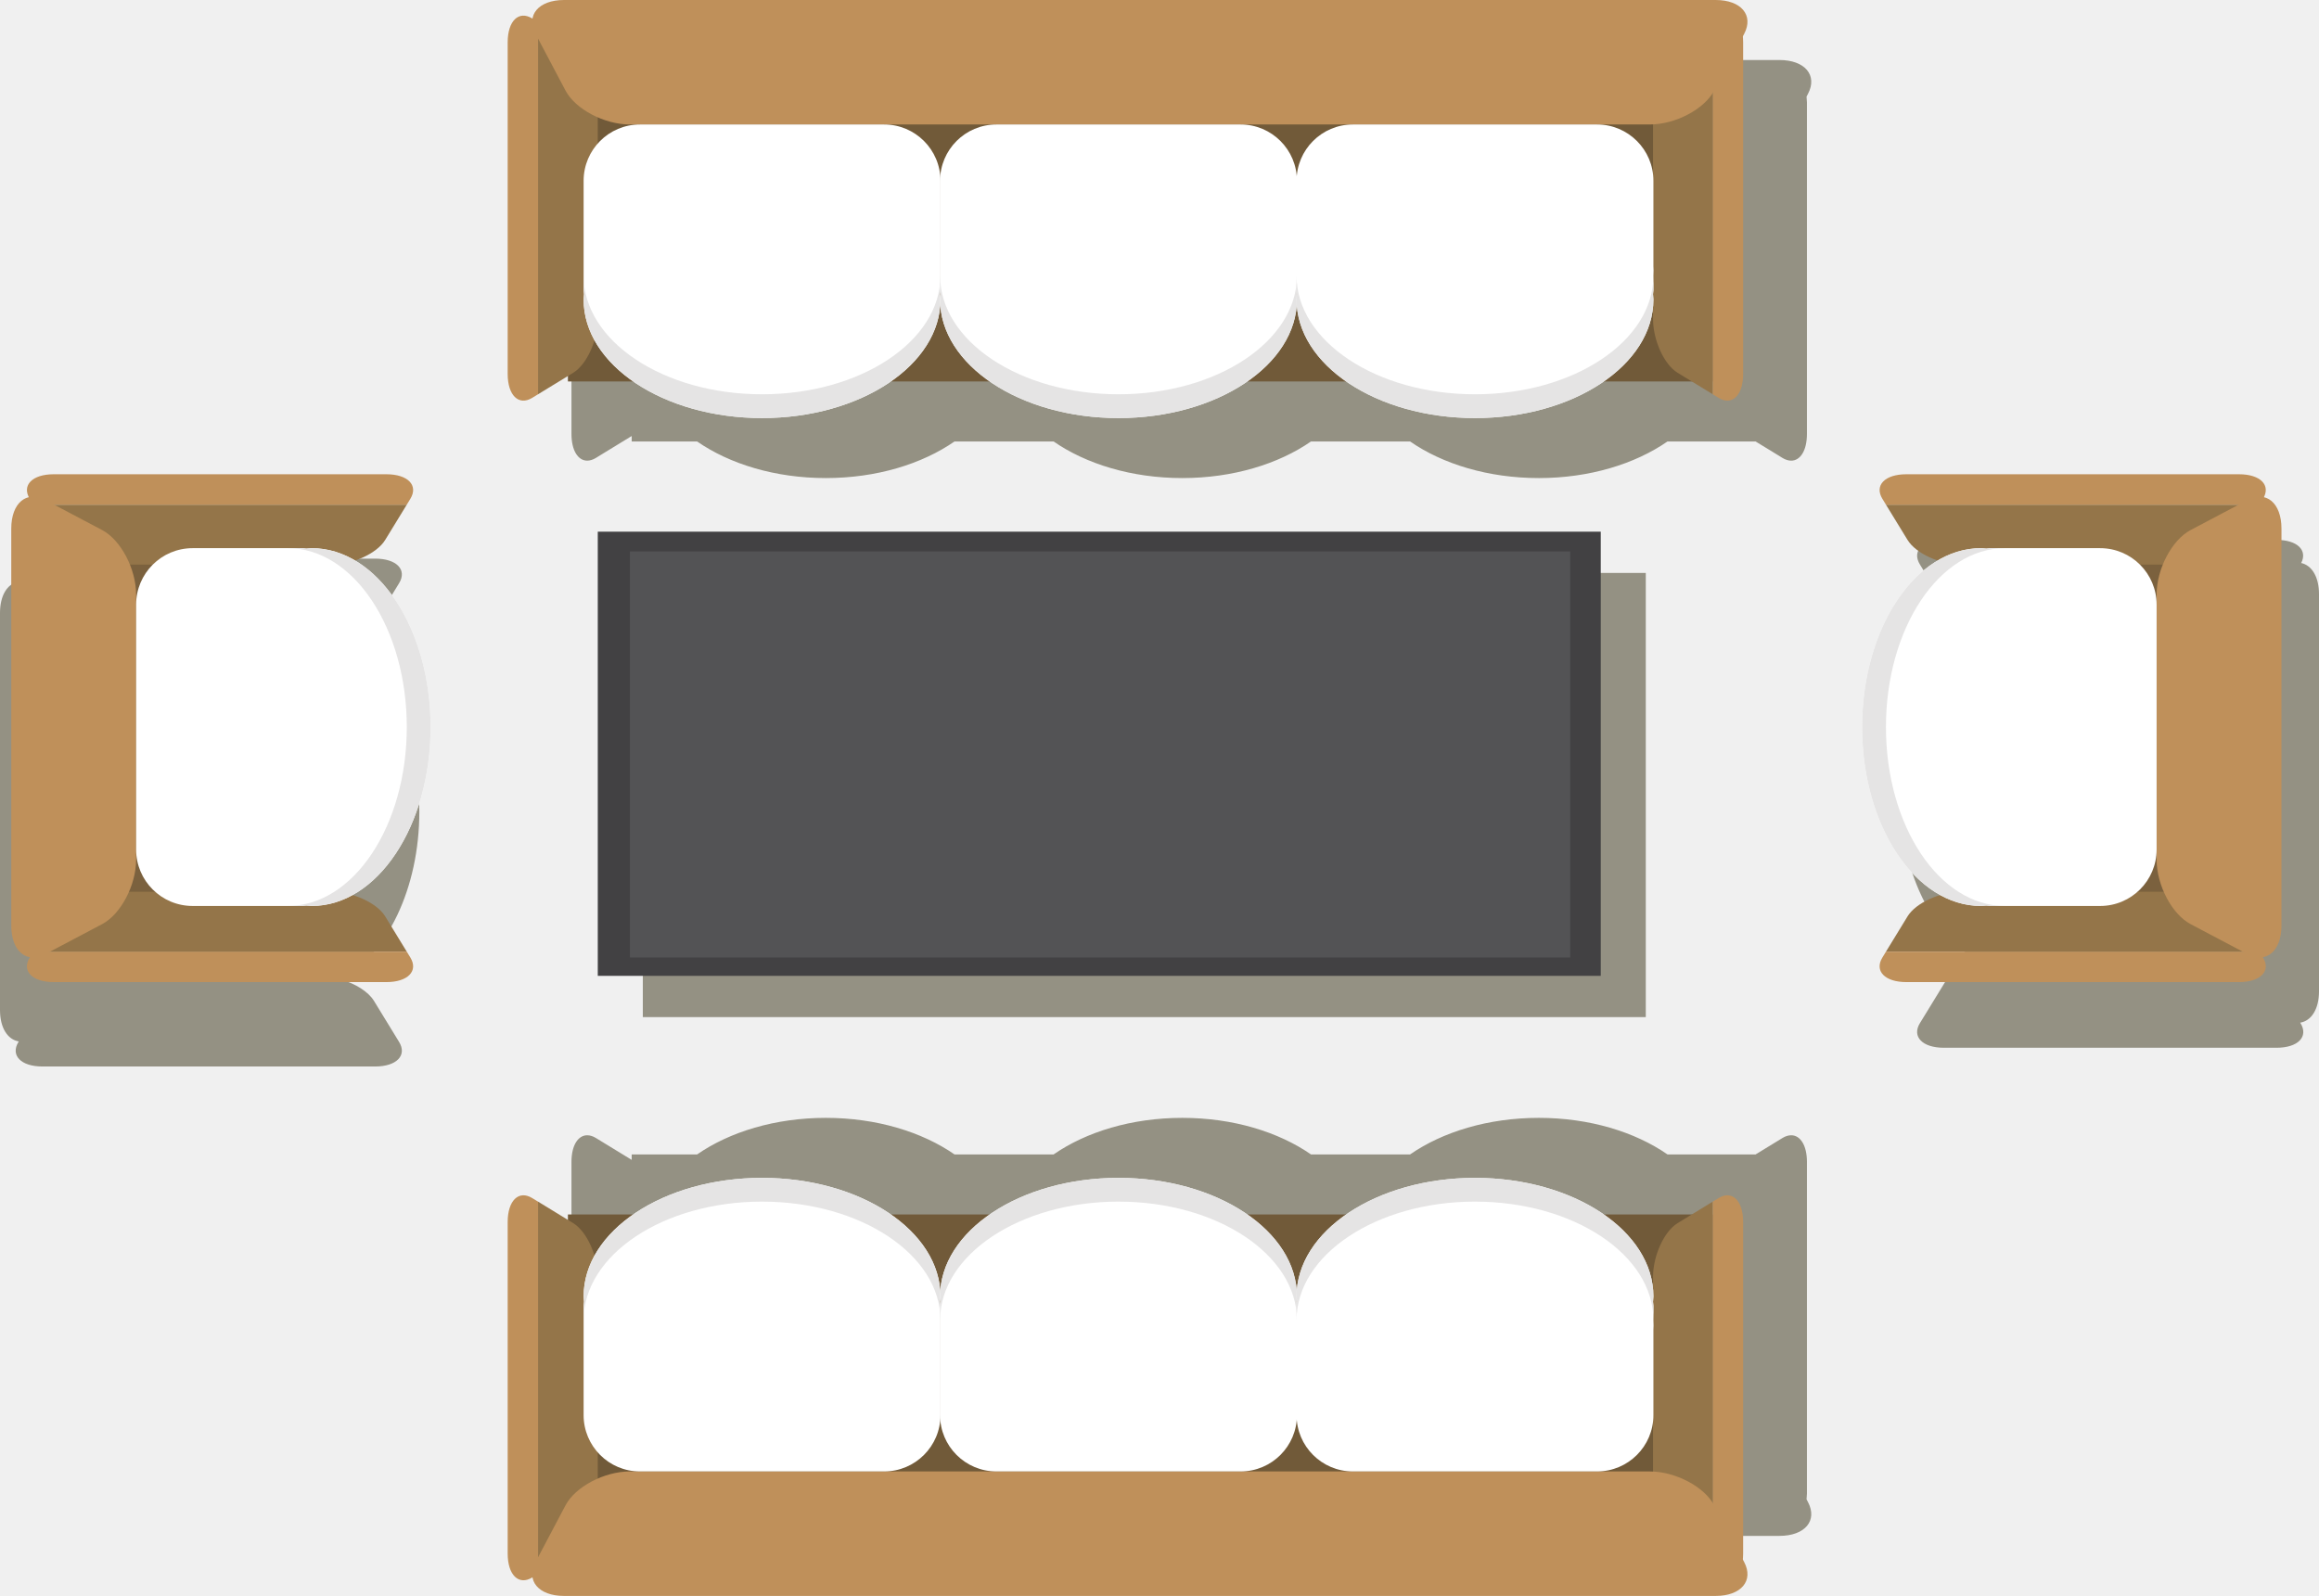
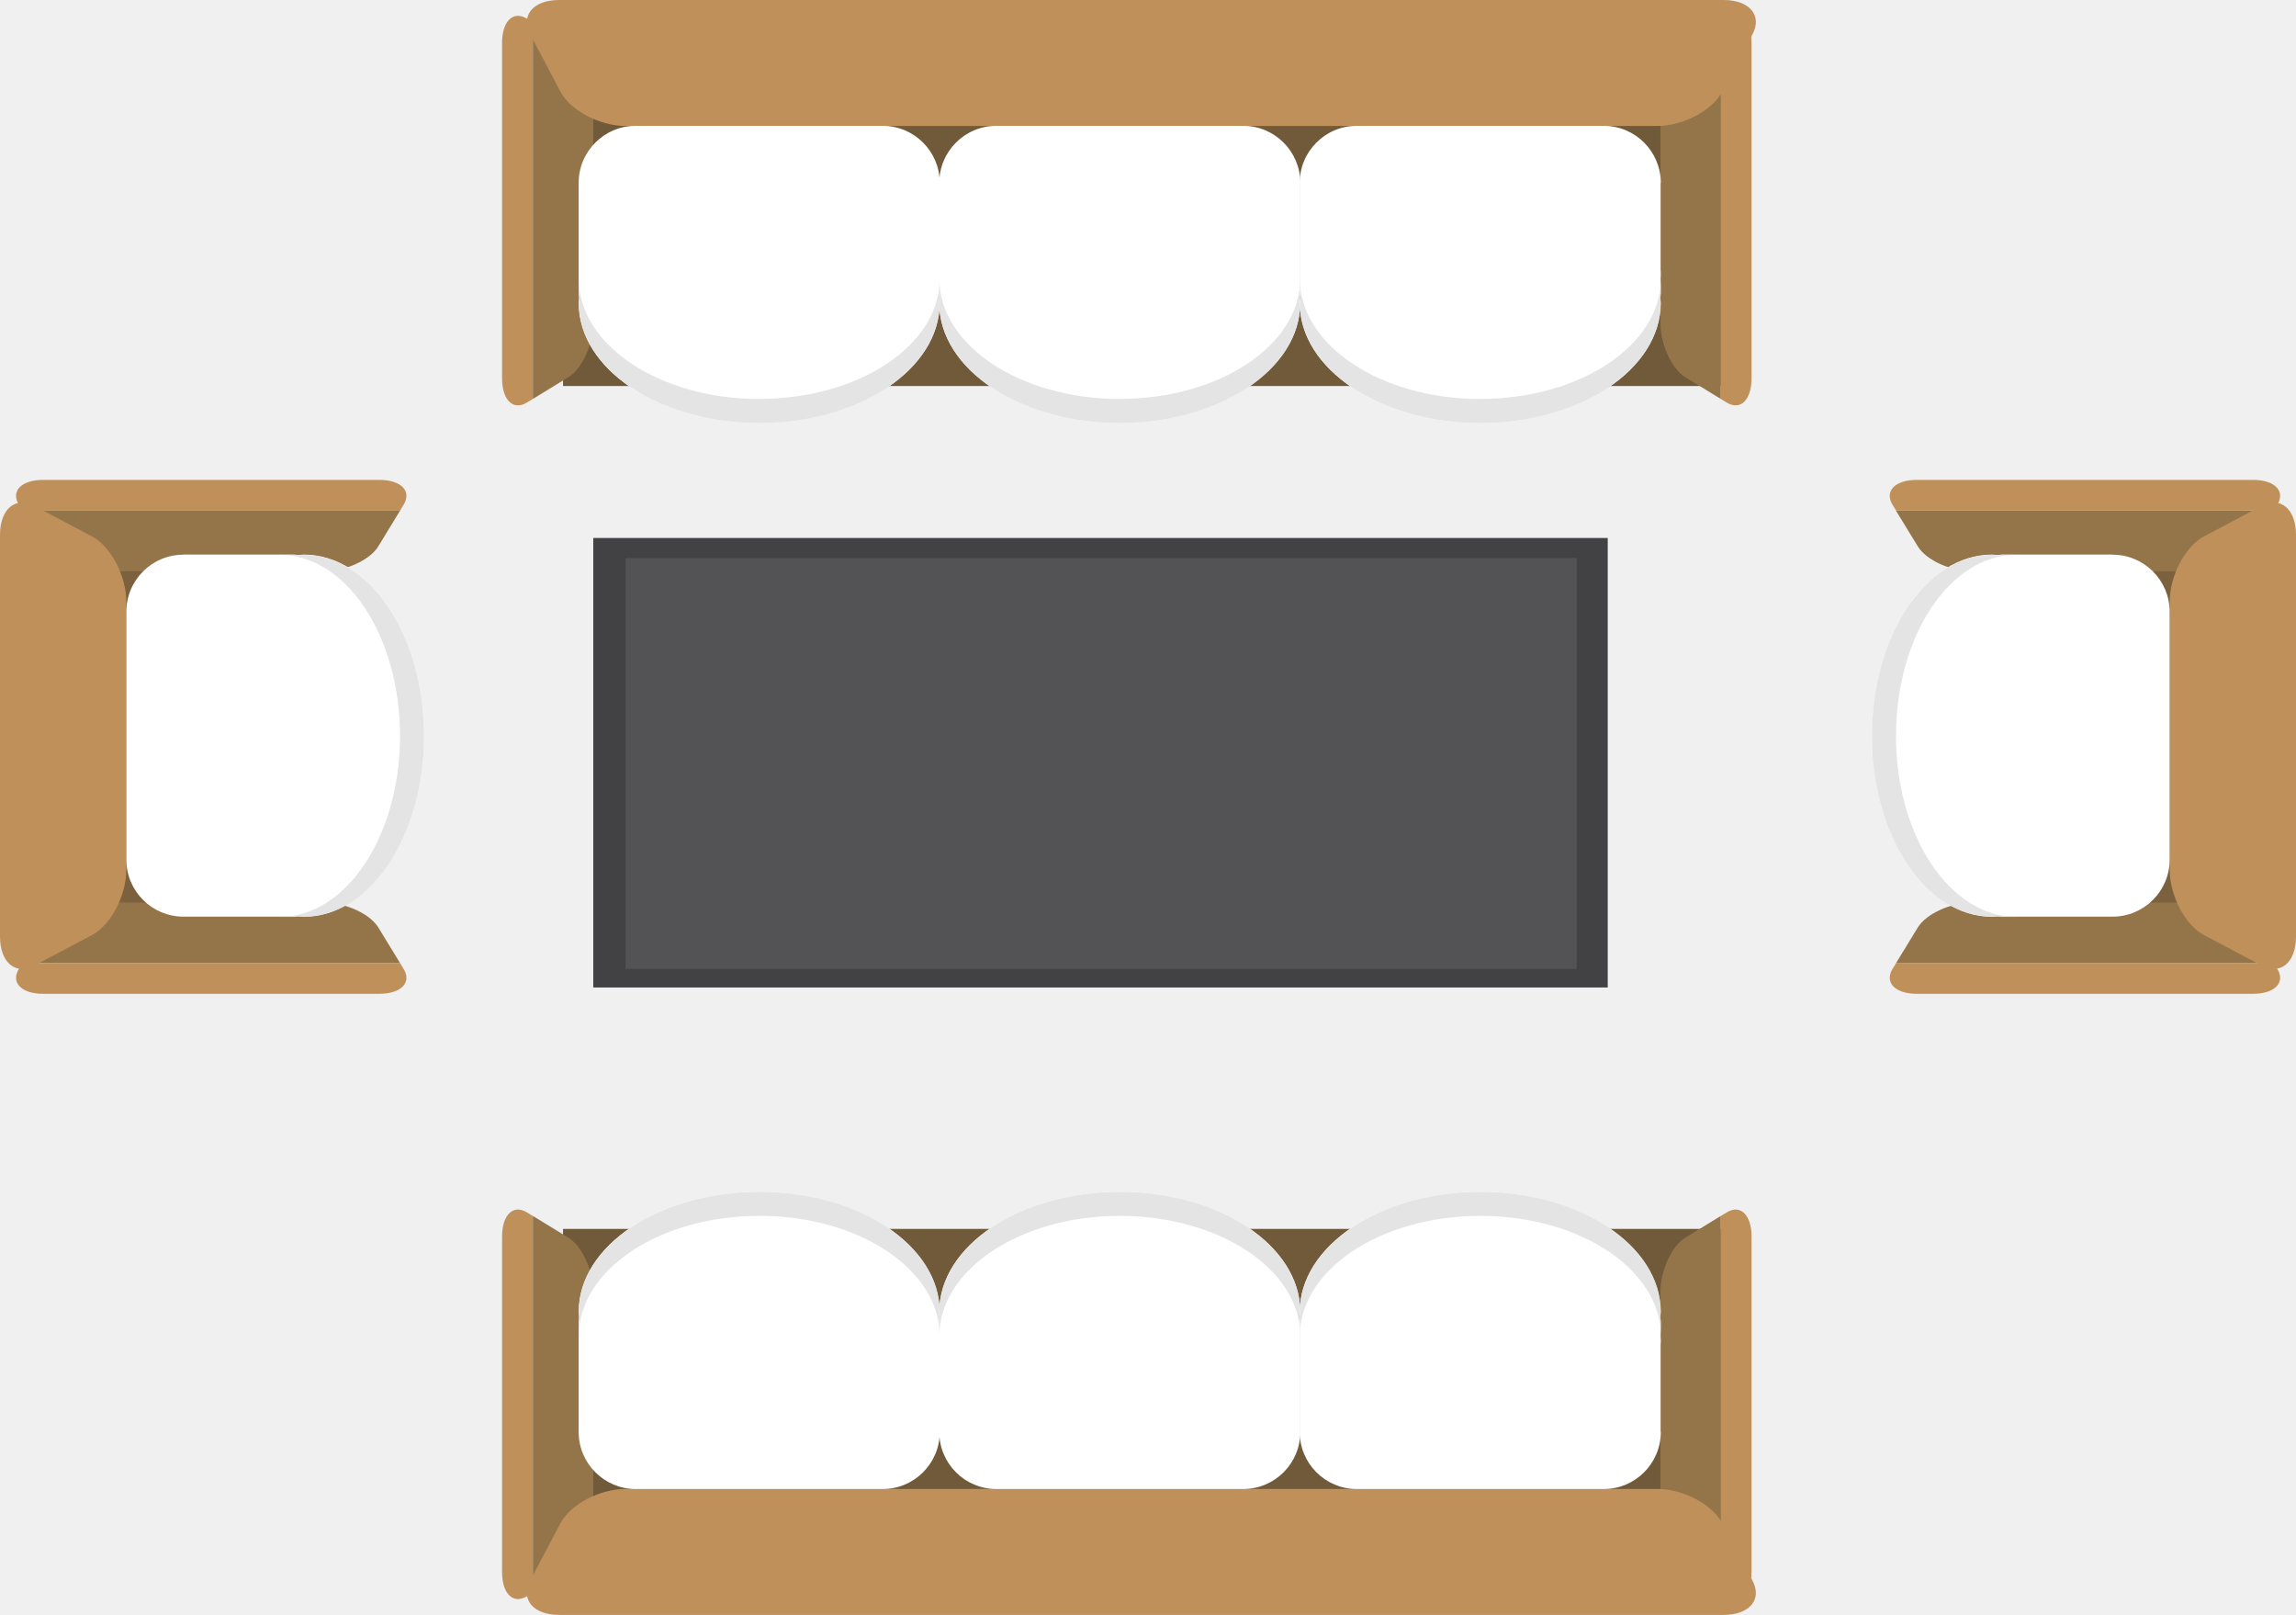
- <svg xmlns="http://www.w3.org/2000/svg" width="246.305mm" height="169.548mm" viewBox="0 0 246.305 169.548" version="1.1" id="svg25029">
-   <defs id="defs25023">
-     <clipPath clipPathUnits="userSpaceOnUse" id="clipPath796">
-       <path d="M 348.234,1498.09 H 240.105 c -6.976,0 -10.484,3.6 -7.792,7.99 l 0.097,0.16 c -3.597,0.6 -6.101,4.35 -6.101,10.23 v 129.06 c 0,5.71 2.363,9.4 5.789,10.16 -2.149,4.17 1.293,7.52 8.007,7.52 h 108.129 c 6.977,0 10.485,-3.6 7.793,-8 l -1.16,-1.9 -7.027,-11.48 c -1.707,-2.79 -5.516,-5.25 -9.856,-6.68 14.407,-8.46 24.625,-29.49 24.625,-54.15 0,-25.14 -10.621,-46.49 -25.468,-54.61 4.679,-1.38 8.882,-3.96 10.699,-6.93 l 7.027,-11.48 1.16,-1.9 c 2.692,-4.39 -0.816,-7.99 -7.793,-7.99" id="path794" />
-     </clipPath>
+ <svg xmlns="http://www.w3.org/2000/svg" id="svg25029" viewBox="0 0 683.5 480.61">
+   <defs>
+     <style>.cls-1{fill:#7b613e;}.cls-2{fill:#d3d2d2;}.cls-3{fill:#947549;}.cls-4{fill:#bf905a;}.cls-5{fill:#fff;}.cls-6{fill:#e5e4e4;}.cls-7{fill:#715a39;}.cls-8{fill:#424143;}.cls-9{fill:#535355;}</style>
  </defs>
-   <g id="layer1" transform="translate(15.05141,43.95281)">
-     <g id="g790" transform="matrix(0.3267648,0,0,-0.3267648,-89.00123,558.8728)">
-       <g id="g792" clip-path="url(#clipPath796)">
-         <path d="M 226.309,1498.09 H 362.61 v 165.121 H 226.309 Z" style="fill:#949183;fill-opacity:1;fill-rule:nonzero;stroke:none" id="path798" />
-       </g>
-     </g>
-     <path d="M 1.7,13.721 V 52.296 H -1.5 V 13.721 H 1.7" style="fill:#7b613e;fill-opacity:1;fill-rule:nonzero;stroke:none;stroke-width:0.327" id="path800" />
-     <path d="M 15.516,14.283 H 14.528 l 0.424,0.046 z" style="fill:#d3d2d2;fill-opacity:1;fill-rule:nonzero;stroke:none;stroke-width:0.327" id="path802" />
-     <path d="m 14.528,52.296 h 0.988 l -0.564,-0.042 z" style="fill:#d3d2d2;fill-opacity:1;fill-rule:nonzero;stroke:none;stroke-width:0.327" id="path804" />
-     <path d="M -9.218,53.397 -11.514,57.152 H 28.153 L 25.857,53.397 C 24.977,51.962 22.392,50.786 20.113,50.786 H -3.476 c -2.28,0 -4.863,1.176 -5.743,2.611" style="fill:#947549;fill-opacity:1;fill-rule:nonzero;stroke:none;stroke-width:0.327" id="path806" />
-     <path d="m -11.894,57.772 c -0.88,1.434 0.267,2.611 2.546,2.611 H 25.986 c 2.28,0 3.426,-1.176 2.546,-2.611 L 28.153,57.152 H -11.514 l -0.379,0.621" style="fill:#bf905a;fill-opacity:1;fill-rule:nonzero;stroke:none;stroke-width:0.327" id="path808" />
-     <path d="M -9.218,13.414 -11.514,9.663 h 39.667 l -2.296,3.751 c -0.879,1.438 -3.464,2.614 -5.744,2.614 H -3.476 c -2.28,0 -4.863,-1.176 -5.743,-2.614" style="fill:#947549;fill-opacity:1;fill-rule:nonzero;stroke:none;stroke-width:0.327" id="path810" />
-     <path d="m -11.894,9.042 c -0.88,-1.438 0.267,-2.611 2.546,-2.611 H 25.986 c 2.28,0 3.426,1.173 2.546,2.611 L 28.153,9.663 H -11.514 l -0.379,-0.621" style="fill:#bf905a;fill-opacity:1;fill-rule:nonzero;stroke:none;stroke-width:0.327" id="path812" />
-     <path d="m -4.203,12.359 c 1.985,1.049 3.608,4.134 3.608,6.856 v 28.154 c 0,2.719 -1.624,5.807 -3.608,6.856 l -6.044,3.192 c -1.985,1.049 -3.608,-0.32 -3.608,-3.039 v -42.172 c 0,-2.722 1.624,-4.088 3.608,-3.039 l 6.044,3.192" style="fill:#bf905a;fill-opacity:1;fill-rule:nonzero;stroke:none;stroke-width:0.327" id="path814" />
-     <path d="m 5.411,14.283 c -3.318,0 -6.006,2.689 -6.006,6.006 v 26.004 c 0,3.317 2.688,6.003 6.006,6.003 H 17.058 l 0.425,-0.042 0.564,0.042 c 6.978,0 12.635,-8.509 12.635,-19.005 0,-10.496 -5.657,-19.008 -12.635,-19.008 l -0.564,0.046 -0.425,-0.046 H 5.411" style="fill:#ffffff;fill-opacity:1;fill-rule:nonzero;stroke:none;stroke-width:0.327" id="path816" />
-     <path d="m 28.153,33.291 c 0,10.496 -5.658,19.005 -12.637,19.005 h 1.542 l 0.425,-0.042 0.564,0.042 c 6.978,0 12.635,-8.509 12.635,-19.005 0,-10.496 -5.657,-19.008 -12.635,-19.008 l -0.564,0.046 -0.425,-0.046 h -1.542 c 6.978,0 12.637,8.512 12.637,19.008" style="fill:#e5e4e4;fill-opacity:1;fill-rule:nonzero;stroke:none;stroke-width:0.327" id="path818" />
-     <path d="m 226.744,67.36 h -35.333 c -2.28,0 -3.425,-1.18 -2.546,-2.614 l 0.381,-0.621 2.296,-3.751 c 0.592,-0.97 1.967,-1.814 3.496,-2.261 -4.852,-2.657 -8.324,-9.633 -8.324,-17.848 0,-8.058 3.341,-14.93 8.047,-17.694 -1.417,-0.467 -2.661,-1.271 -3.219,-2.183 l -2.296,-3.751 -0.381,-0.621 c -0.878,-1.438 0.267,-2.611 2.546,-2.611 h 35.333 c 2.196,0 3.319,1.091 2.618,2.454 1.12,0.252 1.892,1.454 1.892,3.32 v 42.172 c 0,1.921 -0.82,3.147 -1.994,3.343 l 0.03,0.052 c 0.88,1.434 -0.267,2.614 -2.546,2.614" style="fill:#949183;fill-opacity:1;fill-rule:nonzero;stroke:none;stroke-width:0.327" id="path820" />
-     <path d="m 211.712,13.721 v 38.575 h 3.2 V 13.721 h -3.2" style="fill:#7b613e;fill-opacity:1;fill-rule:nonzero;stroke:none;stroke-width:0.327" id="path822" />
-     <path d="m 197.896,14.283 h 0.988 l -0.424,0.046 z" style="fill:#d3d2d2;fill-opacity:1;fill-rule:nonzero;stroke:none;stroke-width:0.327" id="path824" />
-     <path d="m 198.884,52.296 h -0.988 l 0.564,-0.042 z" style="fill:#d3d2d2;fill-opacity:1;fill-rule:nonzero;stroke:none;stroke-width:0.327" id="path826" />
-     <path d="m 222.631,53.397 2.296,3.755 h -39.668 l 2.297,-3.755 c 0.879,-1.435 3.464,-2.611 5.744,-2.611 h 23.588 c 2.28,0 4.863,1.176 5.743,2.611" style="fill:#947549;fill-opacity:1;fill-rule:nonzero;stroke:none;stroke-width:0.327" id="path828" />
-     <path d="m 225.306,57.772 c 0.879,1.434 -0.267,2.611 -2.546,2.611 h -35.333 c -2.28,0 -3.425,-1.176 -2.546,-2.611 l 0.379,-0.621 h 39.668 l 0.379,0.621" style="fill:#bf905a;fill-opacity:1;fill-rule:nonzero;stroke:none;stroke-width:0.327" id="path830" />
-     <path d="m 222.631,13.414 2.296,-3.751 h -39.668 l 2.297,3.751 c 0.879,1.438 3.464,2.614 5.744,2.614 h 23.588 c 2.28,0 4.863,-1.176 5.743,-2.614" style="fill:#947549;fill-opacity:1;fill-rule:nonzero;stroke:none;stroke-width:0.327" id="path832" />
-     <path d="m 225.306,9.042 c 0.879,-1.438 -0.267,-2.611 -2.546,-2.611 h -35.333 c -2.28,0 -3.425,1.173 -2.546,2.611 l 0.379,0.621 h 39.668 l 0.379,-0.621" style="fill:#bf905a;fill-opacity:1;fill-rule:nonzero;stroke:none;stroke-width:0.327" id="path834" />
-     <path d="m 217.617,12.359 c -1.986,1.049 -3.61,4.134 -3.61,6.856 v 28.154 c 0,2.719 1.624,5.807 3.61,6.856 l 6.043,3.192 c 1.985,1.049 3.608,-0.32 3.608,-3.039 v -42.172 c 0,-2.722 -1.624,-4.088 -3.608,-3.039 l -6.043,3.192" style="fill:#bf905a;fill-opacity:1;fill-rule:nonzero;stroke:none;stroke-width:0.327" id="path836" />
-     <path d="m 208.003,14.283 c 3.316,0 6.004,2.689 6.004,6.006 v 26.004 c 0,3.317 -2.688,6.003 -6.004,6.003 h -11.649 l -0.425,-0.042 -0.563,0.042 c -6.979,0 -12.637,-8.509 -12.637,-19.005 0,-10.496 5.657,-19.008 12.637,-19.008 l 0.563,0.046 0.425,-0.046 h 11.649" style="fill:#ffffff;fill-opacity:1;fill-rule:nonzero;stroke:none;stroke-width:0.327" id="path838" />
-     <path d="m 185.259,33.291 c 0,10.496 5.659,19.005 12.637,19.005 h -1.542 l -0.425,-0.042 -0.563,0.042 c -6.979,0 -12.637,-8.509 -12.637,-19.005 0,-10.496 5.657,-19.008 12.637,-19.008 l 0.563,0.046 0.425,-0.046 h 1.542 c -6.978,0 -12.637,8.512 -12.637,19.008" style="fill:#e5e4e4;fill-opacity:1;fill-rule:nonzero;stroke:none;stroke-width:0.327" id="path840" />
-     <path d="m 148.385,6.836 c -5.376,0 -10.221,-1.497 -13.669,-3.889 h -10.523 c -3.449,2.392 -8.293,3.889 -13.67,3.889 -5.378,0 -10.222,-1.497 -13.67,-3.889 H 86.331 C 82.881,5.34 78.038,6.836 72.66,6.836 67.284,6.836 62.44,5.34 58.991,2.948 H 52.043 V 2.369 l -3.175,1.941 -0.619,0.382 c -0.327,0.199 -0.641,0.294 -0.93,0.294 -0.977,0 -1.673,-1.082 -1.673,-2.833 V -33.081 c 0,-1.755 0.697,-2.833 1.673,-2.833 0.29,0 0.604,0.095 0.93,0.294 l 0.053,0.033 c 0.195,-1.173 1.417,-1.99 3.333,-1.99 h 26.753 15.3 11.451 15.3 11.452 15.3 26.753 c 2.712,0 4.077,1.621 3.03,3.601 l -0.149,0.284 0.041,0.611 V 2.154 c 0,1.751 -0.697,2.833 -1.675,2.833 -0.289,0 -0.603,-0.095 -0.931,-0.294 L 173.641,4.31 171.412,2.948 h -9.357 c -3.449,2.392 -8.293,3.889 -13.671,3.889" style="fill:#949183;fill-opacity:1;fill-rule:nonzero;stroke:none;stroke-width:0.327" id="path850" />
-     <path d="m 84.839,-14.665 v -0.984 l -0.043,0.422 z" style="fill:#d3d2d2;fill-opacity:1;fill-rule:nonzero;stroke:none;stroke-width:0.327" id="path852" />
-     <path d="m 122.7,-14.665 v -0.984 l -0.042,0.422 z" style="fill:#d3d2d2;fill-opacity:1;fill-rule:nonzero;stroke:none;stroke-width:0.327" id="path854" />
-     <path d="M 166.866,-3.427 H 45.267 V -37.342 H 166.866 v 33.915" style="fill:#715a39;fill-opacity:1;fill-rule:nonzero;stroke:none;stroke-width:0.327" id="path856" />
-     <path d="m 46.934,-15.648 v 0.984 l 0.042,-0.562 z" style="fill:#d3d2d2;fill-opacity:1;fill-rule:nonzero;stroke:none;stroke-width:0.327" id="path858" />
-     <path d="m 45.835,-39.329 -3.742,-2.291 v 39.555 l 3.742,-2.287 c 1.433,-0.879 2.605,-3.454 2.605,-5.728 v -23.521 c 0,-2.274 -1.172,-4.852 -2.605,-5.728" style="fill:#947549;fill-opacity:1;fill-rule:nonzero;stroke:none;stroke-width:0.327" id="path860" />
-     <path d="m 41.475,-41.995 c -1.434,-0.879 -2.605,0.265 -2.605,2.539 v 35.232 c 0,2.274 1.172,3.415 2.605,2.539 l 0.618,-0.379 V -41.62 l -0.618,-0.376" style="fill:#bf905a;fill-opacity:1;fill-rule:nonzero;stroke:none;stroke-width:0.327" id="path862" />
-     <path d="m 163.125,-39.329 3.741,-2.291 v 39.555 l -3.741,-2.287 c -1.434,-0.879 -2.605,-3.454 -2.605,-5.728 v -23.521 c 0,-2.274 1.172,-4.852 2.605,-5.728" style="fill:#947549;fill-opacity:1;fill-rule:nonzero;stroke:none;stroke-width:0.327" id="path864" />
-     <path d="m 167.485,-41.995 c 1.434,-0.879 2.605,0.265 2.605,2.539 v 35.232 c 0,2.274 -1.171,3.415 -2.605,2.539 l -0.619,-0.379 V -41.62 l 0.619,-0.376" style="fill:#bf905a;fill-opacity:1;fill-rule:nonzero;stroke:none;stroke-width:0.327" id="path866" />
-     <path d="M 167.168,-43.953 H 44.86 c -2.713,0 -4.077,1.617 -3.031,3.598 l 3.185,6.026 c 1.047,1.98 4.121,3.601 6.835,3.601 h 26.753 1.322 25.429 1.322 25.43 1.322 26.751 c 2.714,0 5.79,-1.621 6.835,-3.601 l 3.186,-6.026 c 1.046,-1.98 -0.318,-3.598 -3.031,-3.598" style="fill:#bf905a;fill-opacity:1;fill-rule:nonzero;stroke:none;stroke-width:0.327" id="path868" />
-     <path d="m 160.561,-14.665 v -0.984 l -0.042,0.422 z" style="fill:#d3d2d2;fill-opacity:1;fill-rule:nonzero;stroke:none;stroke-width:0.327" id="path870" />
-     <path d="m 84.839,-24.742 c 0,-3.307 -2.682,-5.986 -5.988,-5.986 H 52.921 c -3.307,0 -5.986,2.679 -5.986,5.986 v 11.616 l 0.042,0.422 -0.042,0.562 c 0,6.96 8.484,12.603 18.952,12.603 10.467,0 18.952,-5.643 18.952,-12.603 l -0.043,-0.562 0.043,-0.422 v -11.616" style="fill:#ffffff;fill-opacity:1;fill-rule:nonzero;stroke:none;stroke-width:0.327" id="path872" />
-     <path d="m 65.887,-2.065 c -10.468,0 -18.952,-5.64 -18.952,-12.6 v 1.539 l 0.042,0.422 -0.042,0.562 c 0,6.96 8.484,12.603 18.952,12.603 10.467,0 18.952,-5.643 18.952,-12.603 l -0.043,-0.562 0.043,-0.422 v -1.539 c 0,6.96 -8.486,12.6 -18.952,12.6" style="fill:#e5e4e4;fill-opacity:1;fill-rule:nonzero;stroke:none;stroke-width:0.327" id="path874" />
-     <path d="m 122.7,-24.742 c 0,-3.307 -2.68,-5.986 -5.988,-5.986 H 90.783 c -3.307,0 -5.988,2.679 -5.988,5.986 v 11.616 l 0.043,0.422 -0.043,0.562 c 0,6.96 8.486,12.603 18.952,12.603 10.467,0 18.952,-5.643 18.952,-12.603 l -0.042,-0.562 0.042,-0.422 v -11.616" style="fill:#ffffff;fill-opacity:1;fill-rule:nonzero;stroke:none;stroke-width:0.327" id="path876" />
-     <path d="m 103.748,-2.065 c -10.467,0 -18.952,-5.64 -18.952,-12.6 v 1.539 l 0.043,0.422 -0.043,0.562 c 0,6.96 8.486,12.603 18.952,12.603 10.467,0 18.952,-5.643 18.952,-12.603 l -0.042,-0.562 0.042,-0.422 v -1.539 c 0,6.96 -8.486,12.6 -18.952,12.6" style="fill:#e5e4e4;fill-opacity:1;fill-rule:nonzero;stroke:none;stroke-width:0.327" id="path878" />
-     <path d="m 160.561,-24.742 c 0,-3.307 -2.68,-5.986 -5.986,-5.986 h -25.929 c -3.307,0 -5.988,2.679 -5.988,5.986 v 11.616 l 0.042,0.422 -0.042,0.562 c 0,6.96 8.484,12.603 18.952,12.603 10.467,0 18.951,-5.643 18.951,-12.603 l -0.042,-0.562 0.042,-0.422 v -11.616" style="fill:#ffffff;fill-opacity:1;fill-rule:nonzero;stroke:none;stroke-width:0.327" id="path880" />
-     <path d="m 141.61,-2.065 c -10.468,0 -18.952,-5.64 -18.952,-12.6 v 1.539 l 0.042,0.422 -0.042,0.562 c 0,6.96 8.484,12.603 18.952,12.603 10.467,0 18.951,-5.643 18.951,-12.603 l -0.042,-0.562 0.042,-0.422 v -1.539 c 0,6.96 -8.484,12.6 -18.951,12.6" style="fill:#e5e4e4;fill-opacity:1;fill-rule:nonzero;stroke:none;stroke-width:0.327" id="path882" />
-     <path d="M 173.943,119.217 H 51.634 c -1.916,0 -3.138,-0.814 -3.333,-1.987 l -0.053,0.033 c -0.327,0.199 -0.641,0.294 -0.93,0.294 -0.977,0 -1.673,-1.082 -1.673,-2.833 V 79.489 c 0,-1.755 0.697,-2.833 1.673,-2.833 0.29,0 0.604,0.095 0.93,0.294 l 0.619,0.379 3.175,1.941 v -0.578 h 6.949 c 3.449,-2.392 8.293,-3.885 13.669,-3.885 5.378,0 10.221,1.493 13.671,3.885 h 10.522 c 3.449,-2.392 8.293,-3.885 13.67,-3.885 5.377,0 10.221,1.493 13.67,3.885 h 10.523 c 3.449,-2.392 8.293,-3.885 13.669,-3.885 5.378,0 10.222,1.493 13.671,3.885 h 9.357 l 2.229,-1.363 0.619,-0.379 c 0.328,-0.199 0.641,-0.294 0.931,-0.294 0.978,0 1.675,1.078 1.675,2.833 V 114.724 l -0.041,0.611 0.149,0.284 c 1.047,1.98 -0.318,3.598 -3.03,3.598" style="fill:#949183;fill-opacity:1;fill-rule:nonzero;stroke:none;stroke-width:0.327" id="path884" />
-     <path d="m 84.839,96.308 v 0.984 l -0.043,-0.425 z" style="fill:#d3d2d2;fill-opacity:1;fill-rule:nonzero;stroke:none;stroke-width:0.327" id="path886" />
-     <path d="m 122.7,96.308 v 0.984 l -0.042,-0.425 z" style="fill:#d3d2d2;fill-opacity:1;fill-rule:nonzero;stroke:none;stroke-width:0.327" id="path888" />
-     <path d="M 166.866,85.07 H 45.267 V 118.982 H 166.866 V 85.07" style="fill:#715a39;fill-opacity:1;fill-rule:nonzero;stroke:none;stroke-width:0.327" id="path890" />
-     <path d="m 46.934,97.291 v -0.984 l 0.042,0.559 z" style="fill:#d3d2d2;fill-opacity:1;fill-rule:nonzero;stroke:none;stroke-width:0.327" id="path892" />
-     <path d="m 45.835,120.972 -3.742,2.287 V 83.704 l 3.742,2.291 c 1.433,0.879 2.605,3.454 2.605,5.725 v 23.524 c 0,2.274 -1.172,4.849 -2.605,5.728" style="fill:#947549;fill-opacity:1;fill-rule:nonzero;stroke:none;stroke-width:0.327" id="path894" />
-     <path d="m 41.475,123.638 c -1.434,0.876 -2.605,-0.265 -2.605,-2.539 V 85.868 c 0,-2.274 1.172,-3.418 2.605,-2.539 l 0.618,0.376 V 123.259 l -0.618,0.379" style="fill:#bf905a;fill-opacity:1;fill-rule:nonzero;stroke:none;stroke-width:0.327" id="path896" />
-     <path d="m 163.125,120.972 3.741,2.287 V 83.704 l -3.741,2.291 c -1.434,0.879 -2.605,3.454 -2.605,5.725 v 23.524 c 0,2.274 1.172,4.849 2.605,5.728" style="fill:#947549;fill-opacity:1;fill-rule:nonzero;stroke:none;stroke-width:0.327" id="path898" />
-     <path d="m 167.485,123.638 c 1.434,0.876 2.605,-0.265 2.605,-2.539 V 85.868 c 0,-2.274 -1.171,-3.418 -2.605,-2.539 l -0.619,0.376 V 123.259 l 0.619,0.379" style="fill:#bf905a;fill-opacity:1;fill-rule:nonzero;stroke:none;stroke-width:0.327" id="path900" />
-     <path d="M 167.168,125.596 H 44.86 c -2.713,0 -4.077,-1.621 -3.031,-3.601 l 3.185,-6.026 c 1.047,-1.98 4.121,-3.598 6.835,-3.598 h 26.753 1.322 25.429 1.322 25.43 1.322 26.751 c 2.714,0 5.79,1.617 6.835,3.598 l 3.186,6.026 c 1.046,1.98 -0.318,3.601 -3.031,3.601" style="fill:#bf905a;fill-opacity:1;fill-rule:nonzero;stroke:none;stroke-width:0.327" id="path902" />
-     <path d="m 160.561,96.308 v 0.984 l -0.042,-0.425 z" style="fill:#d3d2d2;fill-opacity:1;fill-rule:nonzero;stroke:none;stroke-width:0.327" id="path904" />
-     <path d="m 84.839,106.385 c 0,3.307 -2.682,5.986 -5.988,5.986 H 52.921 c -3.307,0 -5.986,-2.679 -5.986,-5.986 V 94.769 l 0.042,-0.425 -0.042,-0.562 c 0,-6.957 8.484,-12.6 18.952,-12.6 10.467,0 18.952,5.643 18.952,12.6 l -0.043,0.562 0.043,0.425 v 11.616" style="fill:#ffffff;fill-opacity:1;fill-rule:nonzero;stroke:none;stroke-width:0.327" id="path906" />
-     <path d="m 65.887,83.704 c -10.468,0 -18.952,5.643 -18.952,12.603 V 94.769 l 0.042,-0.425 -0.042,-0.562 c 0,-6.957 8.484,-12.6 18.952,-12.6 10.467,0 18.952,5.643 18.952,12.6 l -0.043,0.562 0.043,0.425 v 1.539 c 0,-6.96 -8.486,-12.603 -18.952,-12.603" style="fill:#e5e4e4;fill-opacity:1;fill-rule:nonzero;stroke:none;stroke-width:0.327" id="path908" />
-     <path d="m 122.7,106.385 c 0,3.307 -2.68,5.986 -5.988,5.986 H 90.783 c -3.307,0 -5.988,-2.679 -5.988,-5.986 V 94.769 l 0.043,-0.425 -0.043,-0.562 c 0,-6.957 8.486,-12.6 18.952,-12.6 10.467,0 18.952,5.643 18.952,12.6 l -0.042,0.562 0.042,0.425 v 11.616" style="fill:#ffffff;fill-opacity:1;fill-rule:nonzero;stroke:none;stroke-width:0.327" id="path910" />
-     <path d="m 103.748,83.704 c -10.467,0 -18.952,5.643 -18.952,12.603 V 94.769 l 0.043,-0.425 -0.043,-0.562 c 0,-6.957 8.486,-12.6 18.952,-12.6 10.467,0 18.952,5.643 18.952,12.6 l -0.042,0.562 0.042,0.425 v 1.539 c 0,-6.96 -8.486,-12.603 -18.952,-12.603" style="fill:#e5e4e4;fill-opacity:1;fill-rule:nonzero;stroke:none;stroke-width:0.327" id="path912" />
-     <path d="m 160.561,106.385 c 0,3.307 -2.68,5.986 -5.986,5.986 h -25.929 c -3.307,0 -5.988,-2.679 -5.988,-5.986 V 94.769 l 0.042,-0.425 -0.042,-0.562 c 0,-6.957 8.484,-12.6 18.952,-12.6 10.467,0 18.951,5.643 18.951,12.6 l -0.042,0.562 0.042,0.425 v 11.616" style="fill:#ffffff;fill-opacity:1;fill-rule:nonzero;stroke:none;stroke-width:0.327" id="path914" />
-     <path d="m 141.61,83.704 c -10.468,0 -18.952,5.643 -18.952,12.603 V 94.769 l 0.042,-0.425 -0.042,-0.562 c 0,-6.957 8.484,-12.6 18.952,-12.6 10.467,0 18.951,5.643 18.951,12.6 l -0.042,0.562 0.042,0.425 v 1.539 c 0,-6.96 -8.484,-12.603 -18.951,-12.603" style="fill:#e5e4e4;fill-opacity:1;fill-rule:nonzero;stroke:none;stroke-width:0.327" id="path916" />
-     <path d="M 53.223,64.102 H 159.751 V 16.915 H 53.223 Z" style="fill:#949183;fill-opacity:1;fill-rule:nonzero;stroke:none;stroke-width:0.327" id="path918" />
-     <path d="M 48.44,59.72 V 12.532 H 154.968 V 59.72 H 48.44" style="fill:#424143;fill-opacity:1;fill-rule:nonzero;stroke:none;stroke-width:0.327" id="path920" />
-     <path d="M 151.723,57.769 H 51.85 V 14.63 h 99.874 v 43.139" style="fill:#535355;fill-opacity:1;fill-rule:nonzero;stroke:none;stroke-width:0.327" id="path922" />
-   </g>
+   <path id="path800" class="cls-1" d="M47.48,163.49V272.83H38.41V163.49h9.07" transform="translate(-3.39 0)" />
+   <path id="path802" class="cls-2" d="M86.65,165.08h-2.8l1.2.13Z" transform="translate(-3.39 0)" />
+   <path id="path804" class="cls-2" d="M83.85,272.83h2.8l-1.6-.12Z" transform="translate(-3.39 0)" />
+   <path id="path806" class="cls-3" d="M16.53,276,10,286.59H122.47L116,276c-2.49-4.06-9.82-7.4-16.28-7.4H32.81c-6.46,0-13.78,3.34-16.28,7.4" transform="translate(-3.39 0)" />
+   <path id="path808" class="cls-4" d="M9,288.35c-2.49,4.07.76,7.41,7.22,7.41H116.33c6.46,0,9.71-3.34,7.21-7.41l-1.07-1.76H10L9,288.35" transform="translate(-3.39 0)" />
+   <path id="path810" class="cls-3" d="M16.53,162.61,10,152H122.47L116,162.61c-2.49,4.08-9.82,7.41-16.28,7.41H32.81c-6.46,0-13.78-3.33-16.28-7.41" transform="translate(-3.39 0)" />
+   <path id="path812" class="cls-4" d="M9,150.22c-2.49-4.07.76-7.4,7.22-7.4H116.33c6.46,0,9.71,3.33,7.21,7.4L122.47,152H10L9,150.22" transform="translate(-3.39 0)" />
+   <path id="path814" class="cls-4" d="M30.75,159.62c5.63,3,10.23,11.72,10.23,19.44v79.8c0,7.71-4.6,16.46-10.23,19.44l-17.13,9.05c-5.63,3-10.23-.91-10.23-8.62V159.19c0-7.72,4.6-11.59,10.23-8.62l17.13,9.05" transform="translate(-3.39 0)" />
+   <path id="path816" class="cls-5" d="M58,165.08a17,17,0,0,0-17,17v73.72a17,17,0,0,0,17,17H91l1.2-.12,1.6.12c19.78,0,35.82-24.12,35.82-53.87s-16-53.88-35.82-53.88l-1.6.13-1.2-.13H58" transform="translate(-3.39 0)" />
+   <path id="path818" class="cls-6" d="M122.47,219c0,29.75-16,53.87-35.82,53.87H91l1.2-.12,1.6.12c19.78,0,35.82-24.12,35.82-53.87s-16-53.88-35.82-53.88l-1.6.13-1.2-.13H86.65c19.78,0,35.82,24.13,35.82,53.88" transform="translate(-3.39 0)" />
+   <path id="path822" class="cls-1" d="M642.79,163.49V272.83h9.07V163.49h-9.07" transform="translate(-3.39 0)" />
+   <path id="path824" class="cls-2" d="M603.63,165.08h2.8l-1.2.13Z" transform="translate(-3.39 0)" />
+   <path id="path826" class="cls-2" d="M606.43,272.83h-2.8l1.6-.12Z" transform="translate(-3.39 0)" />
+   <path id="path828" class="cls-3" d="M673.74,276l6.51,10.64H567.81L574.32,276c2.49-4.06,9.82-7.4,16.28-7.4h66.86c6.47,0,13.79,3.34,16.28,7.4" transform="translate(-3.39 0)" />
+   <path id="path830" class="cls-4" d="M681.33,288.35c2.49,4.07-.76,7.41-7.22,7.41H574c-6.46,0-9.7-3.34-7.22-7.41l1.08-1.76H680.25l1.08,1.76" transform="translate(-3.39 0)" />
+   <path id="path832" class="cls-3" d="M673.74,162.61,680.25,152H567.81l6.51,10.63c2.49,4.08,9.82,7.41,16.28,7.41h66.86c6.47,0,13.79-3.33,16.28-7.41" transform="translate(-3.39 0)" />
+   <path id="path834" class="cls-4" d="M681.33,150.22c2.49-4.07-.76-7.4-7.22-7.4H574c-6.46,0-9.7,3.33-7.22,7.4l1.08,1.76H680.25l1.08-1.76" transform="translate(-3.39 0)" />
+   <path id="path836" class="cls-4" d="M659.53,159.62c-5.63,3-10.23,11.72-10.23,19.44v79.8c0,7.71,4.6,16.46,10.23,19.44l17.13,9.05c5.63,3,10.23-.91,10.23-8.62V159.19c0-7.72-4.6-11.59-10.23-8.62l-17.13,9.05" transform="translate(-3.39 0)" />
+   <path id="path838" class="cls-5" d="M632.28,165.08a17,17,0,0,1,17,17v73.72a17,17,0,0,1-17,17h-33l-1.21-.12-1.59.12c-19.79,0-35.82-24.12-35.82-53.87s16-53.88,35.82-53.88l1.59.13,1.21-.13h33" transform="translate(-3.39 0)" />
+   <path id="path840" class="cls-6" d="M567.81,219c0,29.75,16,53.87,35.82,53.87h-4.37l-1.21-.12-1.59.12c-19.79,0-35.82-24.12-35.82-53.87s16-53.88,35.82-53.88l1.59.13,1.21-.13h4.37c-19.78,0-35.82,24.13-35.82,53.88" transform="translate(-3.39 0)" />
+   <path id="path852" class="cls-2" d="M283.15,83V80.23l-.12,1.2Z" transform="translate(-3.39 0)" />
+   <path id="path854" class="cls-2" d="M390.48,83V80.23l-.12,1.2Z" transform="translate(-3.39 0)" />
+   <path id="path856" class="cls-7" d="M515.67,114.88H171V18.74H515.67v96.14" transform="translate(-3.39 0)" />
+   <path id="path858" class="cls-2" d="M175.71,80.23V83l.12-1.59Z" transform="translate(-3.39 0)" />
+   <path id="path860" class="cls-3" d="M172.59,13.11,162,6.61V118.74l10.61-6.49c4.06-2.49,7.39-9.79,7.39-16.23V29.34c0-6.44-3.33-13.75-7.39-16.23" transform="translate(-3.39 0)" />
+   <path id="path862" class="cls-4" d="M160.23,5.55c-4.06-2.49-7.38.75-7.38,7.2v99.86c0,6.45,3.32,9.68,7.38,7.2l1.75-1.07V6.61l-1.75-1.06" transform="translate(-3.39 0)" />
+   <path id="path864" class="cls-3" d="M505.07,13.11l10.6-6.5V118.74l-10.6-6.49c-4.07-2.49-7.39-9.79-7.39-16.23V29.34c0-6.44,3.32-13.75,7.39-16.23" transform="translate(-3.39 0)" />
+   <path id="path866" class="cls-4" d="M517.43,5.55c4.06-2.49,7.38.75,7.38,7.2v99.86c0,6.45-3.32,9.68-7.38,7.2l-1.76-1.07V6.61l1.76-1.06" transform="translate(-3.39 0)" />
+   <path id="path868" class="cls-4" d="M516.53,0H169.83c-7.69,0-11.56,4.58-8.6,10.2l9,17.08c3,5.61,11.68,10.21,19.38,10.21H496.71c7.7,0,16.42-4.6,19.38-10.21l9-17.08c3-5.61-.9-10.2-8.59-10.2" transform="translate(-3.39 0)" />
+   <path id="path870" class="cls-2" d="M497.8,83V80.23l-.12,1.2Z" transform="translate(-3.39 0)" />
+   <path id="path872" class="cls-5" d="M283.15,54.45a17,17,0,0,0-17-17h-73.5a17,17,0,0,0-17,17V87.38l.12,1.2-.12,1.59c0,19.73,24,35.73,53.72,35.73s53.72-16,53.72-35.73L283,88.58l.12-1.2V54.45" transform="translate(-3.39 0)" />
+   <path id="path874" class="cls-6" d="M229.43,118.74c-29.67,0-53.72-16-53.72-35.72v4.36l.12,1.2-.12,1.59c0,19.73,24,35.73,53.72,35.73s53.72-16,53.72-35.73L283,88.58l.12-1.2V83c0,19.73-24,35.72-53.72,35.72" transform="translate(-3.39 0)" />
+   <path id="path876" class="cls-5" d="M390.48,54.45a17,17,0,0,0-17-17H300a17,17,0,0,0-17,17V87.38l.12,1.2L283,90.17c0,19.73,24.05,35.73,53.72,35.73s53.73-16,53.73-35.73l-.12-1.59.12-1.2V54.45" transform="translate(-3.39 0)" />
+   <path id="path878" class="cls-6" d="M336.75,118.74c-29.67,0-53.72-16-53.72-35.72v4.36l.12,1.2L283,90.17c0,19.73,24.05,35.73,53.72,35.73s53.73-16,53.73-35.73l-.12-1.59.12-1.2V83c0,19.73-24.06,35.72-53.73,35.72" transform="translate(-3.39 0)" />
+   <path id="path880" class="cls-5" d="M497.8,54.45a17,17,0,0,0-17-17h-73.5a17,17,0,0,0-17,17V87.38l.12,1.2-.12,1.59c0,19.73,24.05,35.73,53.72,35.73s53.72-16,53.72-35.73l-.12-1.59.12-1.2V54.45" transform="translate(-3.39 0)" />
+   <path id="path882" class="cls-6" d="M444.08,118.74c-29.67,0-53.72-16-53.72-35.72v4.36l.12,1.2-.12,1.59c0,19.73,24.05,35.73,53.72,35.73s53.72-16,53.72-35.73l-.12-1.59.12-1.2V83c0,19.73-24.05,35.72-53.72,35.72" transform="translate(-3.39 0)" />
+   <path id="path886" class="cls-2" d="M283.15,397.59v2.79l-.12-1.21Z" transform="translate(-3.39 0)" />
+   <path id="path888" class="cls-2" d="M390.48,397.59v2.79l-.12-1.21Z" transform="translate(-3.39 0)" />
+   <path id="path890" class="cls-7" d="M515.67,365.73H171v96.13H515.67V365.73" transform="translate(-3.39 0)" />
+   <path id="path892" class="cls-2" d="M175.71,400.38v-2.79l.12,1.58Z" transform="translate(-3.39 0)" />
+   <path id="path894" class="cls-3" d="M172.59,467.5,162,474V361.86l10.61,6.5c4.06,2.49,7.39,9.79,7.39,16.22v66.69c0,6.44-3.33,13.74-7.39,16.23" transform="translate(-3.39 0)" />
+   <path id="path896" class="cls-4" d="M160.23,475.06c-4.06,2.48-7.38-.75-7.38-7.2V368c0-6.44,3.32-9.68,7.38-7.19l1.75,1.06V474l-1.75,1.07" transform="translate(-3.39 0)" />
+   <path id="path898" class="cls-3" d="M505.07,467.5l10.6,6.49V361.86l-10.6,6.5c-4.07,2.49-7.39,9.79-7.39,16.22v66.69c0,6.44,3.32,13.74,7.39,16.23" transform="translate(-3.39 0)" />
+   <path id="path900" class="cls-4" d="M517.43,475.06c4.06,2.48,7.38-.75,7.38-7.2V368c0-6.44-3.32-9.68-7.38-7.19l-1.76,1.06V474l1.76,1.07" transform="translate(-3.39 0)" />
+   <path id="path902" class="cls-4" d="M516.53,480.61H169.83c-7.69,0-11.56-4.59-8.6-10.21l9-17.08c3-5.61,11.68-10.2,19.38-10.2H496.71c7.7,0,16.42,4.59,19.38,10.2l9,17.08c3,5.62-.9,10.21-8.59,10.21" transform="translate(-3.39 0)" />
+   <path id="path904" class="cls-2" d="M497.8,397.59v2.79l-.12-1.21Z" transform="translate(-3.39 0)" />
+   <path id="path906" class="cls-5" d="M283.15,426.15a17,17,0,0,1-17,17h-73.5a17,17,0,0,1-17-17V393.23l.12-1.21-.12-1.59c0-19.72,24-35.72,53.72-35.72s53.72,16,53.72,35.72L283,392l.12,1.21v32.92" transform="translate(-3.39 0)" />
+   <path id="path908" class="cls-6" d="M229.43,361.86c-29.67,0-53.72,16-53.72,35.73v-4.36l.12-1.21-.12-1.59c0-19.72,24-35.72,53.72-35.72s53.72,16,53.72,35.72L283,392l.12,1.21v4.36c0-19.73-24-35.73-53.72-35.73" transform="translate(-3.39 0)" />
+   <path id="path910" class="cls-5" d="M390.48,426.15a17,17,0,0,1-17,17H300a17,17,0,0,1-17-17V393.23l.12-1.21-.12-1.59c0-19.72,24.05-35.72,53.72-35.72s53.73,16,53.73,35.72l-.12,1.59.12,1.21v32.92" transform="translate(-3.39 0)" />
+   <path id="path912" class="cls-6" d="M336.75,361.86c-29.67,0-53.72,16-53.72,35.73v-4.36l.12-1.21-.12-1.59c0-19.72,24.05-35.72,53.72-35.72s53.73,16,53.73,35.72l-.12,1.59.12,1.21v4.36c0-19.73-24.06-35.73-53.73-35.73" transform="translate(-3.39 0)" />
+   <path id="path914" class="cls-5" d="M497.8,426.15a17,17,0,0,1-17,17h-73.5a17,17,0,0,1-17-17V393.23l.12-1.21-.12-1.59c0-19.72,24.05-35.72,53.72-35.72s53.72,16,53.72,35.72l-.12,1.59.12,1.21v32.92" transform="translate(-3.39 0)" />
+   <path id="path916" class="cls-6" d="M444.08,361.86c-29.67,0-53.72,16-53.72,35.73v-4.36l.12-1.21-.12-1.59c0-19.72,24.05-35.72,53.72-35.72s53.72,16,53.72,35.72l-.12,1.59.12,1.21v4.36c0-19.73-24.05-35.73-53.72-35.73" transform="translate(-3.39 0)" />
+   <path id="path920" class="cls-8" d="M180,293.88V160.11H482V293.88H180" transform="translate(-3.39 0)" />
+   <path id="path922" class="cls-9" d="M472.75,288.35H189.64V166.06H472.75V288.35" transform="translate(-3.39 0)" />
</svg>
